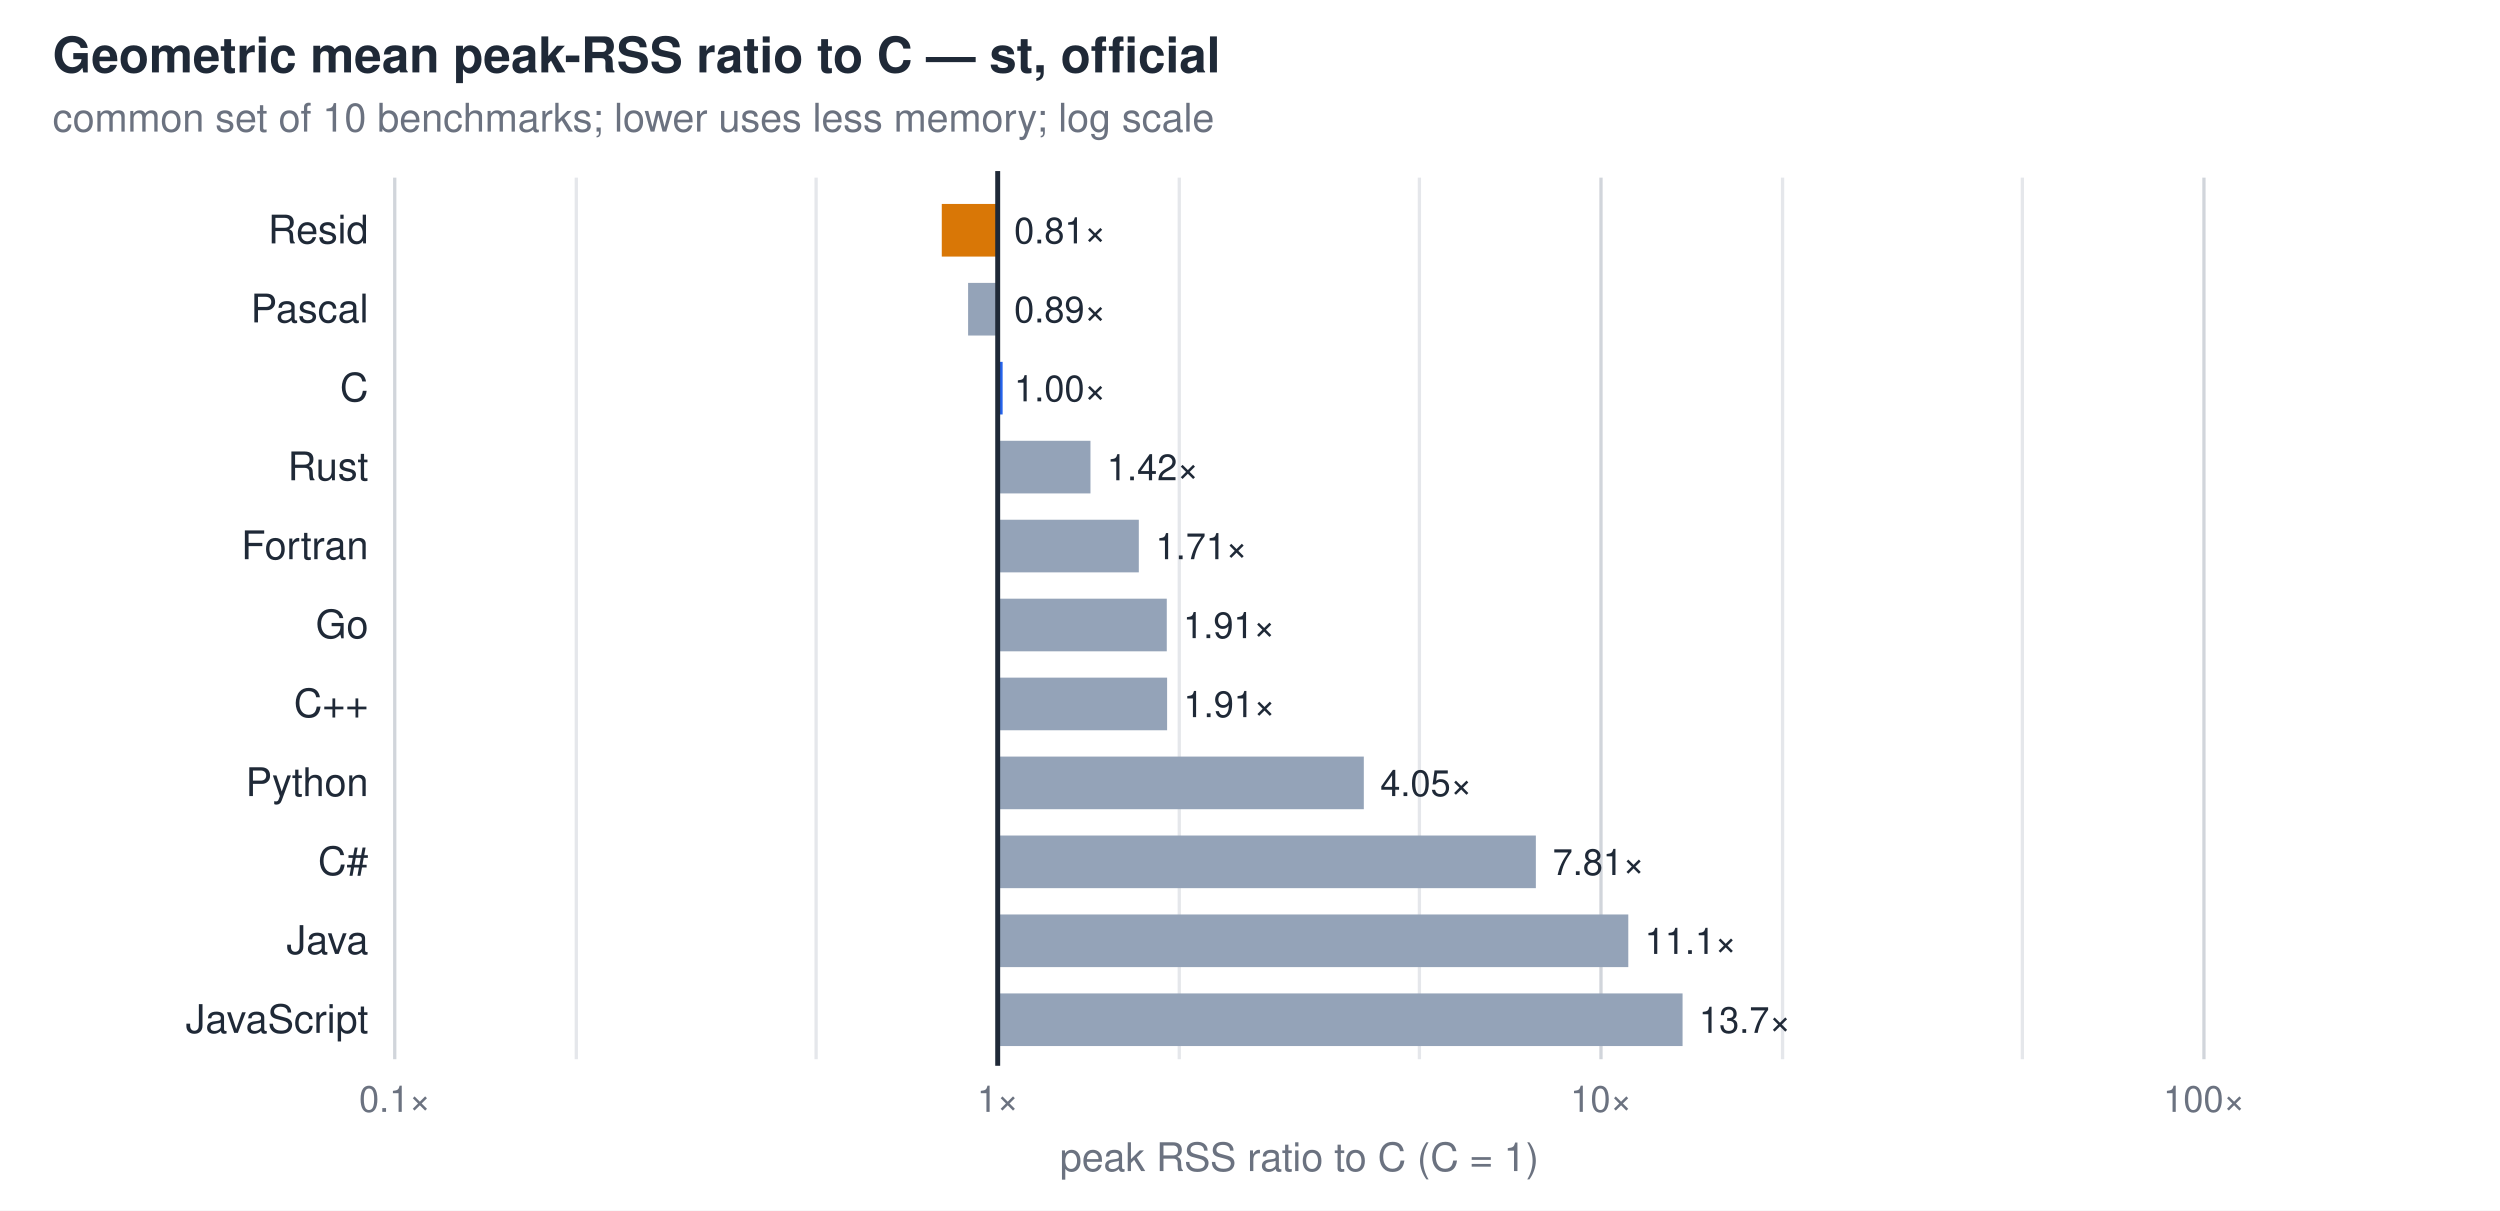
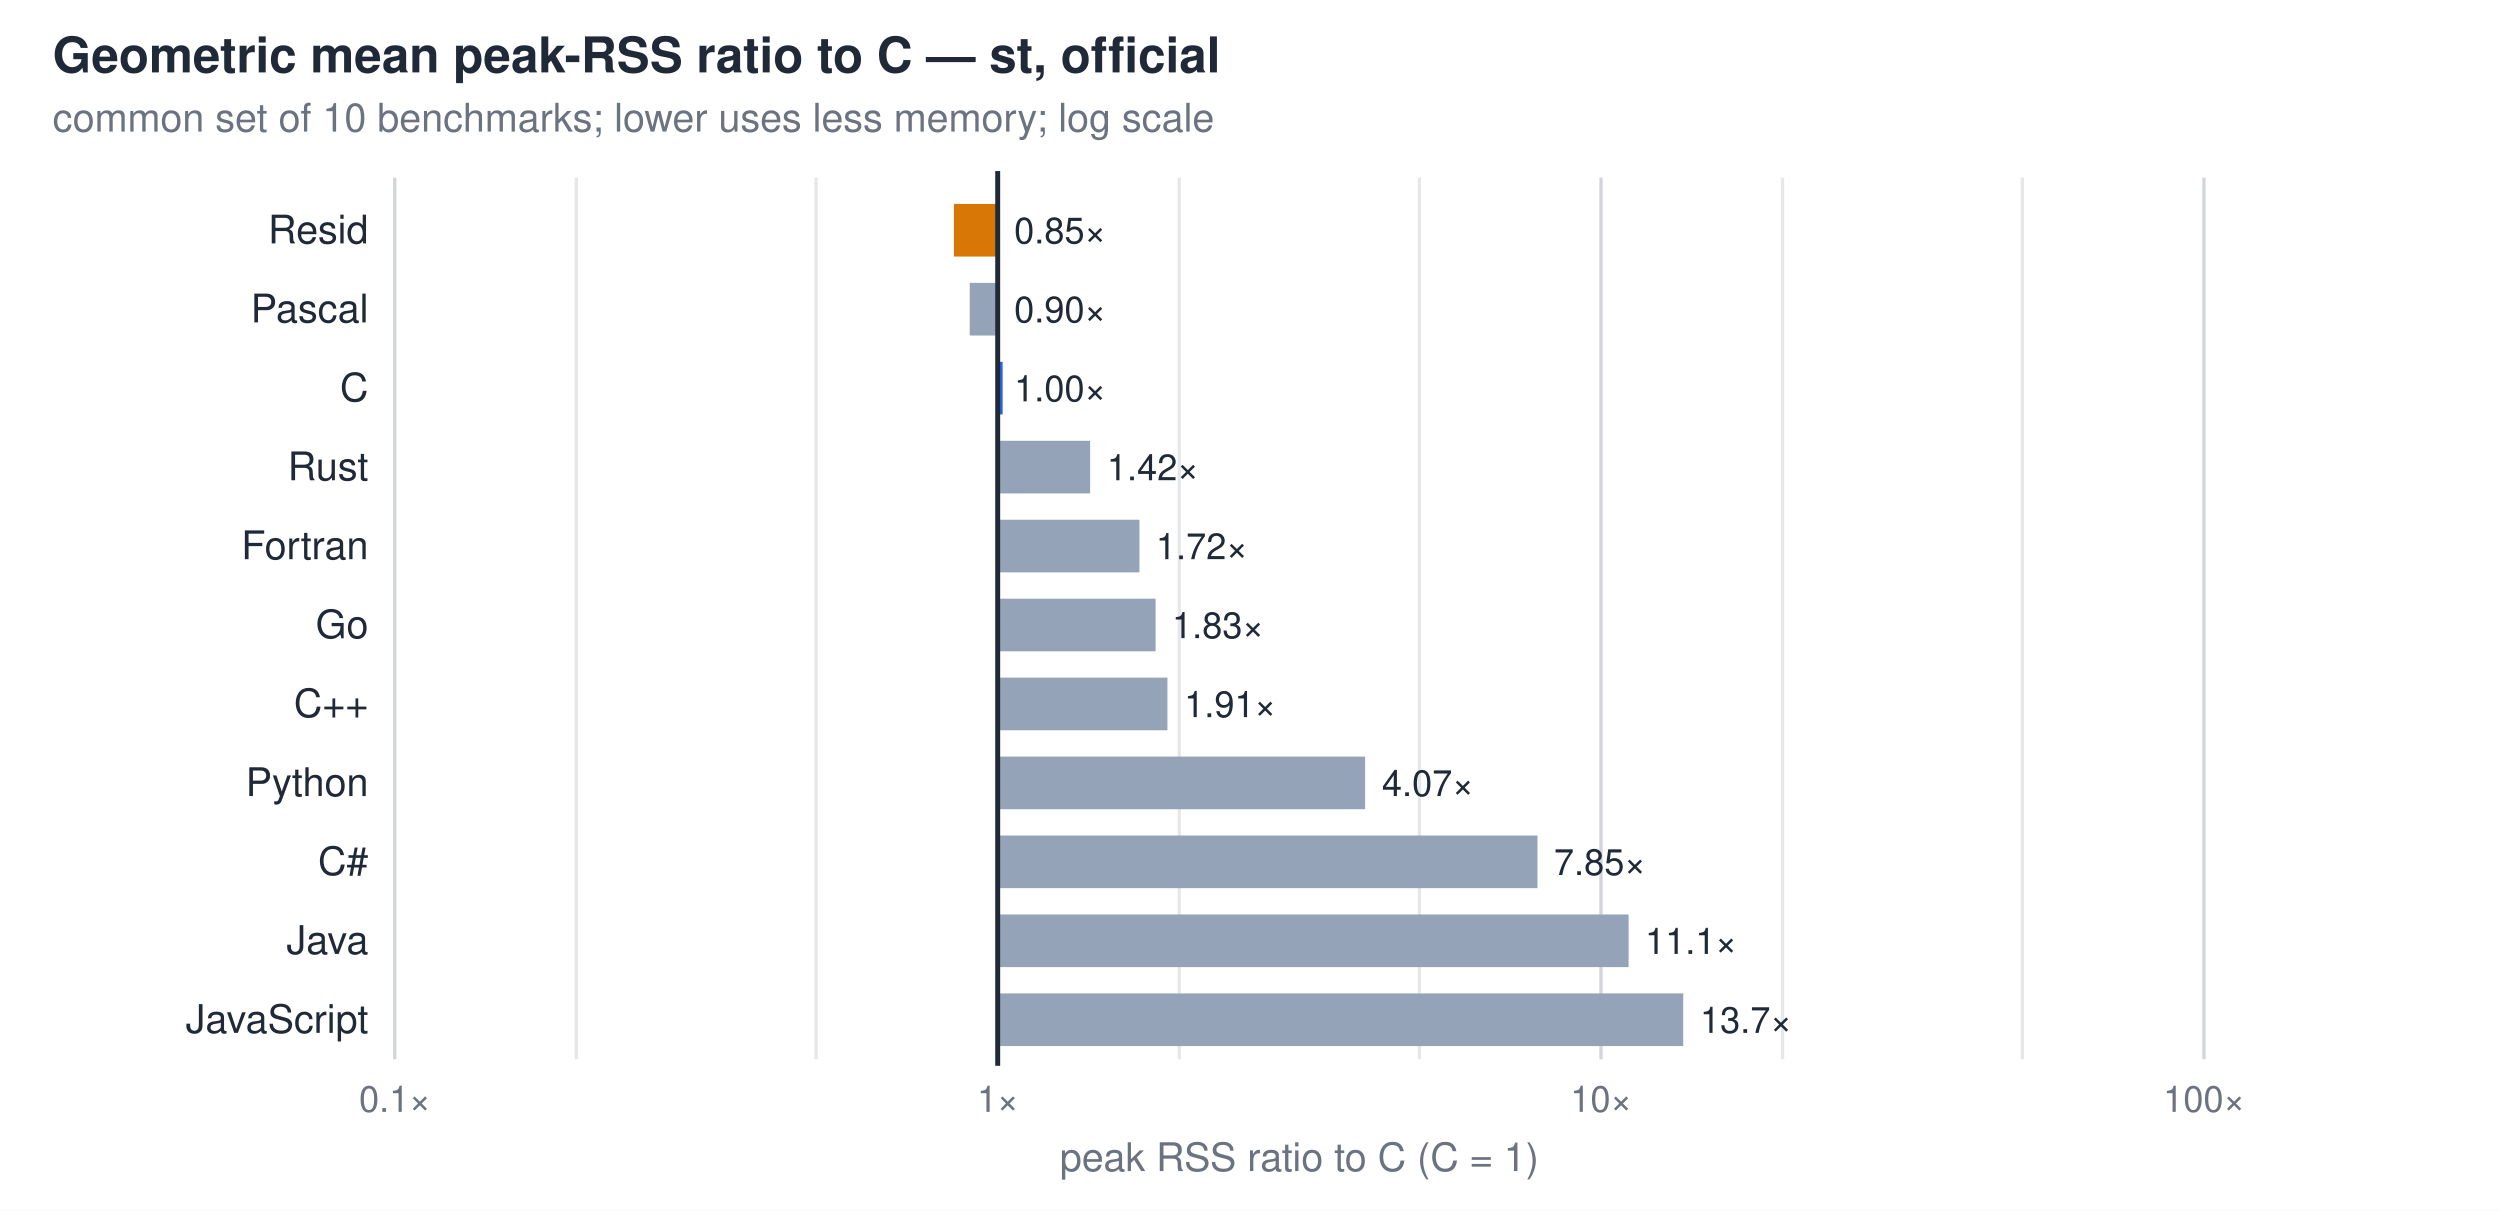
<svg xmlns="http://www.w3.org/2000/svg" width="760" height="368" viewBox="0 0 760 368" font-family="Helvetica, Arial, sans-serif" font-size="12">
  <rect x="0" y="0" width="760" height="368" fill="#ffffff" />
  <text x="16" y="22" font-size="15" font-weight="bold" fill="#1f2937">Geometric mean peak-RSS ratio to C — st, official</text>
  <text x="16" y="40" fill="#6b7280">common set of 10 benchmarks; lower uses less memory; log scale</text>
  <line x1="120.0" y1="54" x2="120.0" y2="322" stroke="#d1d5db" stroke-width="1" />
  <text x="120.0" y="338" text-anchor="middle" fill="#6b7280" font-size="11">0.1×</text>
  <line x1="175.2" y1="54" x2="175.2" y2="322" stroke="#e5e7eb" stroke-width="1" />
  <line x1="248.1" y1="54" x2="248.1" y2="322" stroke="#e5e7eb" stroke-width="1" />
  <line x1="303.3" y1="54" x2="303.3" y2="322" stroke="#d1d5db" stroke-width="1" />
  <text x="303.3" y="338" text-anchor="middle" fill="#6b7280" font-size="11">1×</text>
  <line x1="358.5" y1="54" x2="358.5" y2="322" stroke="#e5e7eb" stroke-width="1" />
  <line x1="431.5" y1="54" x2="431.5" y2="322" stroke="#e5e7eb" stroke-width="1" />
  <line x1="486.7" y1="54" x2="486.7" y2="322" stroke="#d1d5db" stroke-width="1" />
  <text x="486.7" y="338" text-anchor="middle" fill="#6b7280" font-size="11">10×</text>
  <line x1="541.9" y1="54" x2="541.9" y2="322" stroke="#e5e7eb" stroke-width="1" />
  <line x1="614.8" y1="54" x2="614.8" y2="322" stroke="#e5e7eb" stroke-width="1" />
  <line x1="670.0" y1="54" x2="670.0" y2="322" stroke="#d1d5db" stroke-width="1" />
  <text x="670.0" y="338" text-anchor="middle" fill="#6b7280" font-size="11">100×</text>
  <text x="112" y="74.0" text-anchor="end" fill="#1f2937">Resid</text>
-   <rect x="286.3" y="62" width="17.0" height="16" fill="#d97706" />
-   <text x="308.3" y="74.0" fill="#1f2937" font-size="11">0.81×</text>
+   <rect x="290.0" y="62" width="13.4" height="16" fill="#d97706" />
+   <text x="308.3" y="74.0" fill="#1f2937" font-size="11">0.85×</text>
  <text x="112" y="98.0" text-anchor="end" fill="#1f2937">Pascal</text>
-   <rect x="294.3" y="86" width="9.1" height="16" fill="#94a3b8" />
-   <text x="308.3" y="98.0" fill="#1f2937" font-size="11">0.89×</text>
+   <rect x="294.8" y="86" width="8.5" height="16" fill="#94a3b8" />
+   <text x="308.3" y="98.0" fill="#1f2937" font-size="11">0.90×</text>
  <text x="112" y="122.0" text-anchor="end" fill="#1f2937">C</text>
  <rect x="303.3" y="110" width="1.5" height="16" fill="#2563eb" />
  <text x="308.3" y="122.0" fill="#1f2937" font-size="11">1.00×</text>
  <text x="112" y="146.0" text-anchor="end" fill="#1f2937">Rust</text>
-   <rect x="303.3" y="134" width="28.2" height="16" fill="#94a3b8" />
+   <rect x="303.3" y="134" width="28.1" height="16" fill="#94a3b8" />
  <text x="336.5" y="146.0" fill="#1f2937" font-size="11">1.42×</text>
  <text x="112" y="170.0" text-anchor="end" fill="#1f2937">Fortran</text>
-   <rect x="303.3" y="158" width="42.9" height="16" fill="#94a3b8" />
-   <text x="351.3" y="170.0" fill="#1f2937" font-size="11">1.71×</text>
+   <rect x="303.3" y="158" width="43.1" height="16" fill="#94a3b8" />
+   <text x="351.4" y="170.0" fill="#1f2937" font-size="11">1.72×</text>
  <text x="112" y="194.0" text-anchor="end" fill="#1f2937">Go</text>
-   <rect x="303.3" y="182" width="51.4" height="16" fill="#94a3b8" />
-   <text x="359.7" y="194.0" fill="#1f2937" font-size="11">1.91×</text>
+   <rect x="303.3" y="182" width="48.0" height="16" fill="#94a3b8" />
+   <text x="356.3" y="194.0" fill="#1f2937" font-size="11">1.83×</text>
  <text x="112" y="218.0" text-anchor="end" fill="#1f2937">C++</text>
-   <rect x="303.3" y="206" width="51.5" height="16" fill="#94a3b8" />
-   <text x="359.8" y="218.0" fill="#1f2937" font-size="11">1.91×</text>
+   <rect x="303.3" y="206" width="51.6" height="16" fill="#94a3b8" />
+   <text x="360.0" y="218.0" fill="#1f2937" font-size="11">1.91×</text>
  <text x="112" y="242.0" text-anchor="end" fill="#1f2937">Python</text>
-   <rect x="303.3" y="230" width="111.3" height="16" fill="#94a3b8" />
-   <text x="419.6" y="242.0" fill="#1f2937" font-size="11">4.05×</text>
+   <rect x="303.3" y="230" width="111.7" height="16" fill="#94a3b8" />
+   <text x="420.1" y="242.0" fill="#1f2937" font-size="11">4.07×</text>
  <text x="112" y="266.0" text-anchor="end" fill="#1f2937">C#</text>
-   <rect x="303.3" y="254" width="163.6" height="16" fill="#94a3b8" />
-   <text x="472.0" y="266.0" fill="#1f2937" font-size="11">7.81×</text>
+   <rect x="303.3" y="254" width="164.1" height="16" fill="#94a3b8" />
+   <text x="472.4" y="266.0" fill="#1f2937" font-size="11">7.85×</text>
  <text x="112" y="290.0" text-anchor="end" fill="#1f2937">Java</text>
-   <rect x="303.3" y="278" width="191.7" height="16" fill="#94a3b8" />
-   <text x="500.0" y="290.0" fill="#1f2937" font-size="11">11.1×</text>
+   <rect x="303.3" y="278" width="191.8" height="16" fill="#94a3b8" />
+   <text x="500.1" y="290.0" fill="#1f2937" font-size="11">11.1×</text>
  <text x="112" y="314.0" text-anchor="end" fill="#1f2937">JavaScript</text>
-   <rect x="303.3" y="302" width="208.2" height="16" fill="#94a3b8" />
-   <text x="516.5" y="314.0" fill="#1f2937" font-size="11">13.7×</text>
+   <rect x="303.3" y="302" width="208.4" height="16" fill="#94a3b8" />
+   <text x="516.8" y="314.0" fill="#1f2937" font-size="11">13.7×</text>
  <line x1="303.3" y1="52" x2="303.3" y2="324" stroke="#1f2937" stroke-width="1.5" />
  <text x="395.0" y="356" text-anchor="middle" fill="#6b7280">peak RSS ratio to C (C = 1)</text>
</svg>
